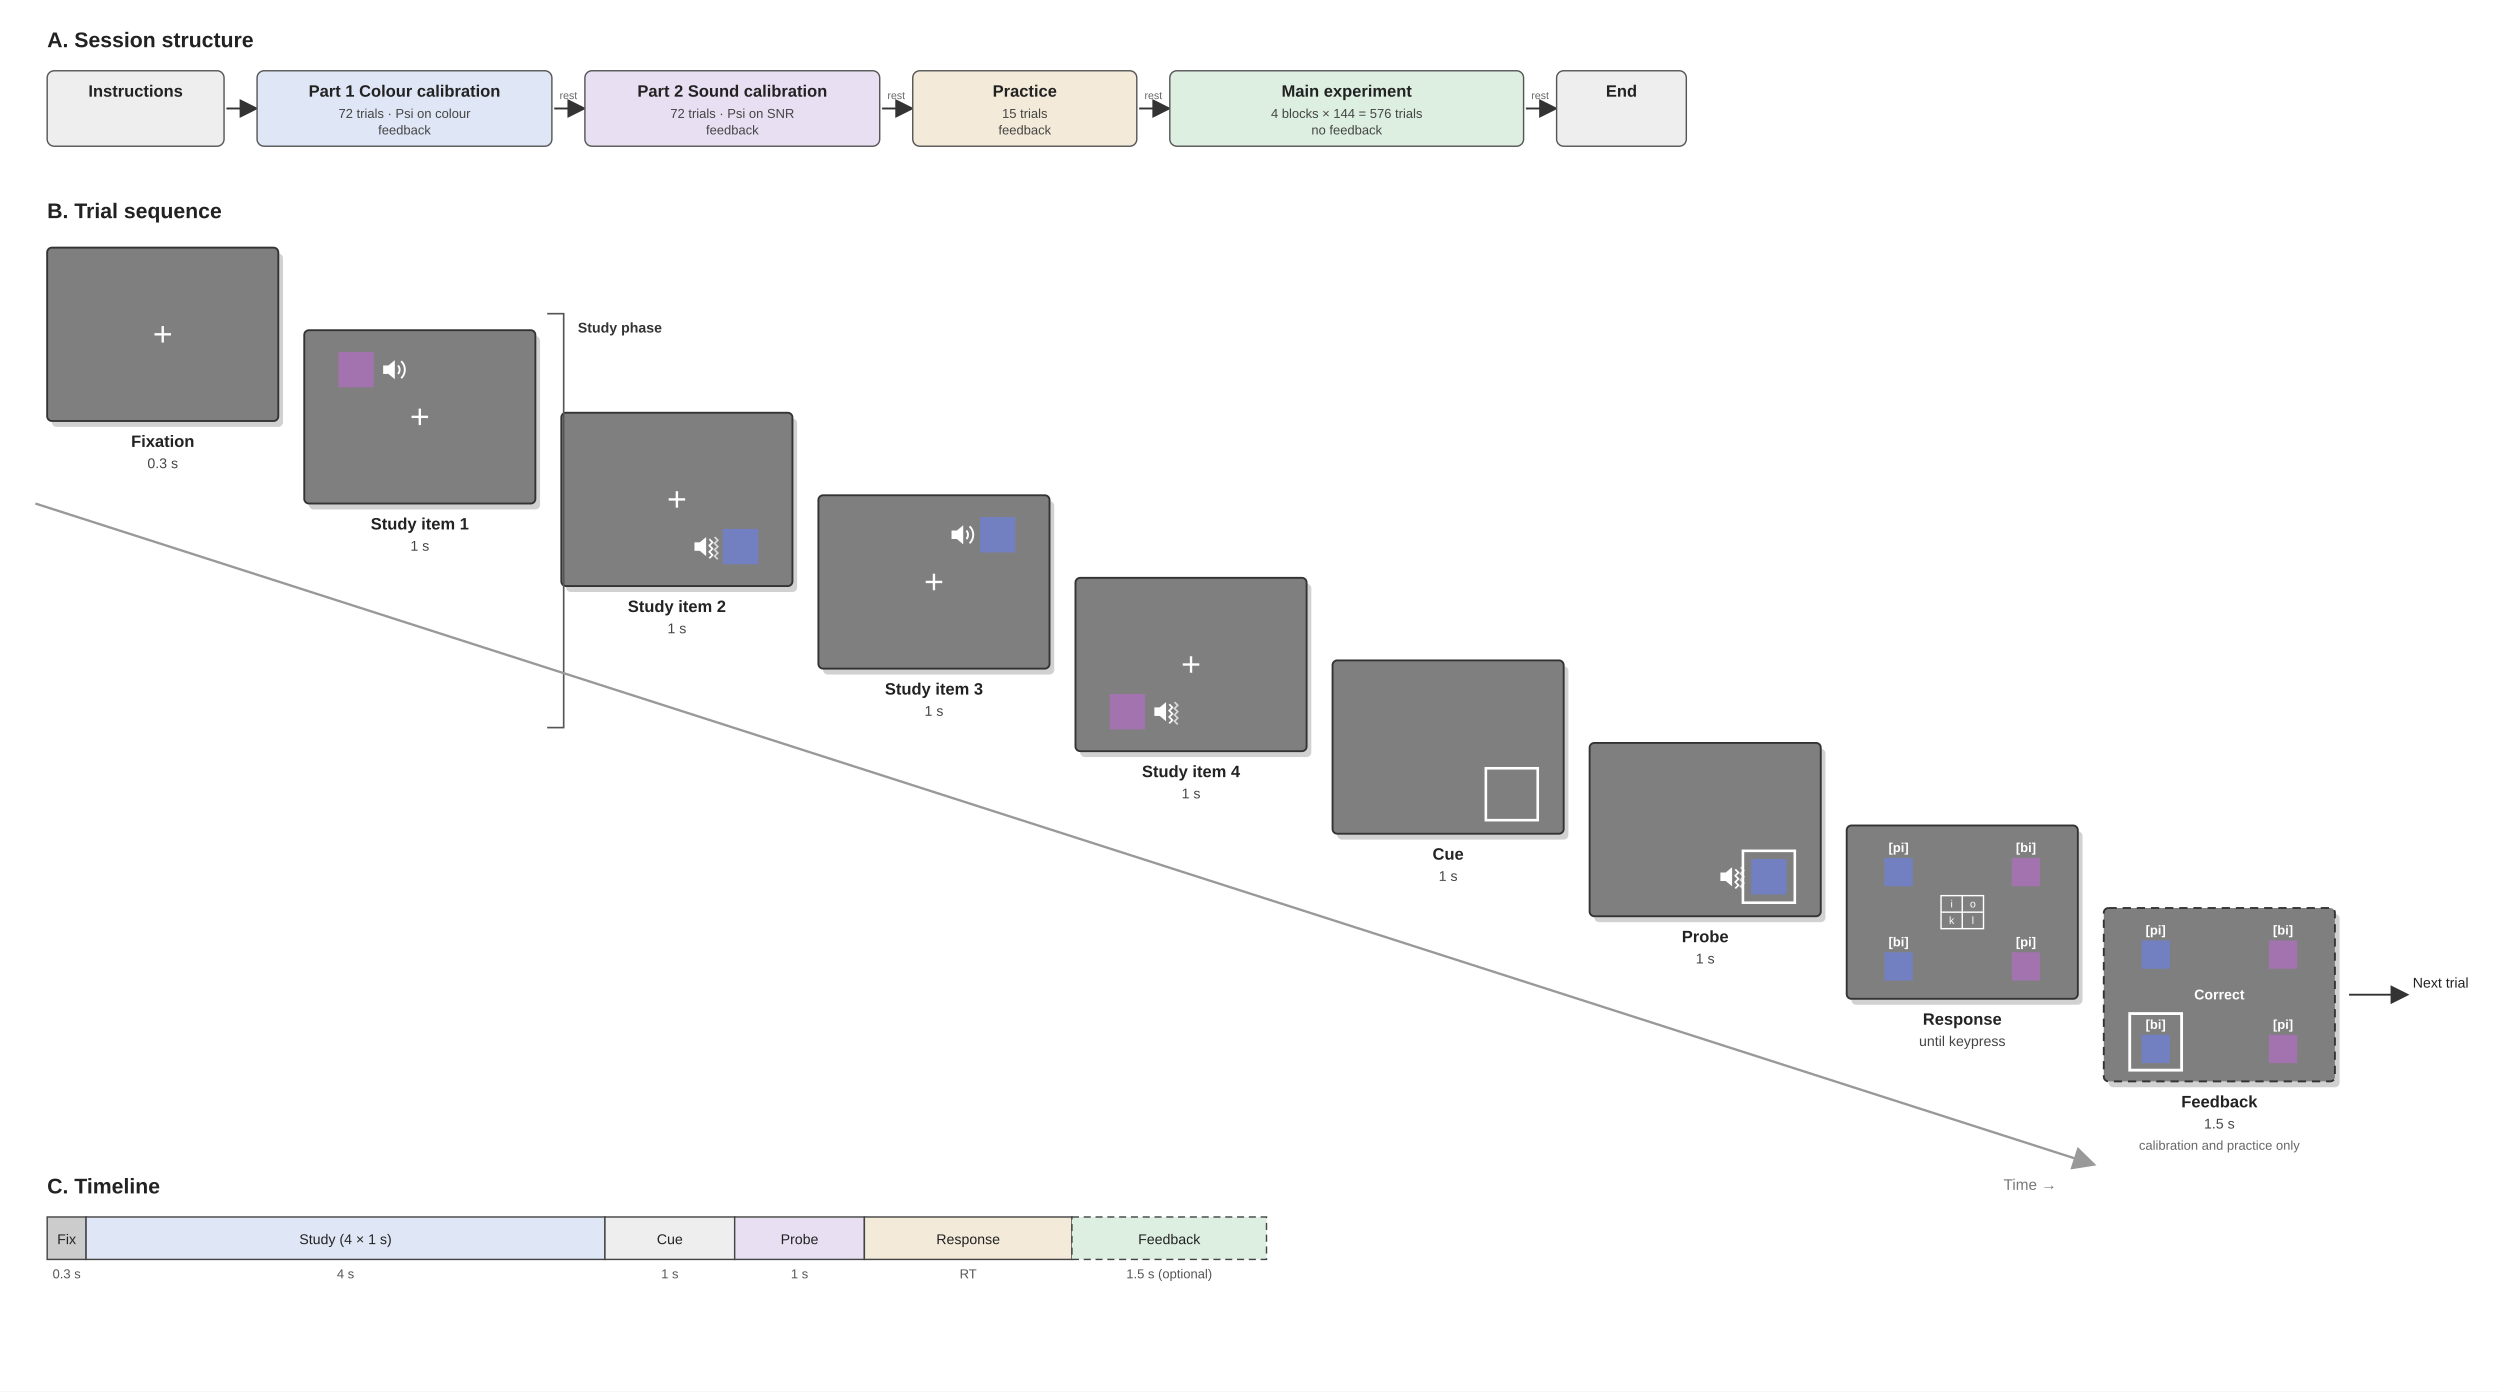
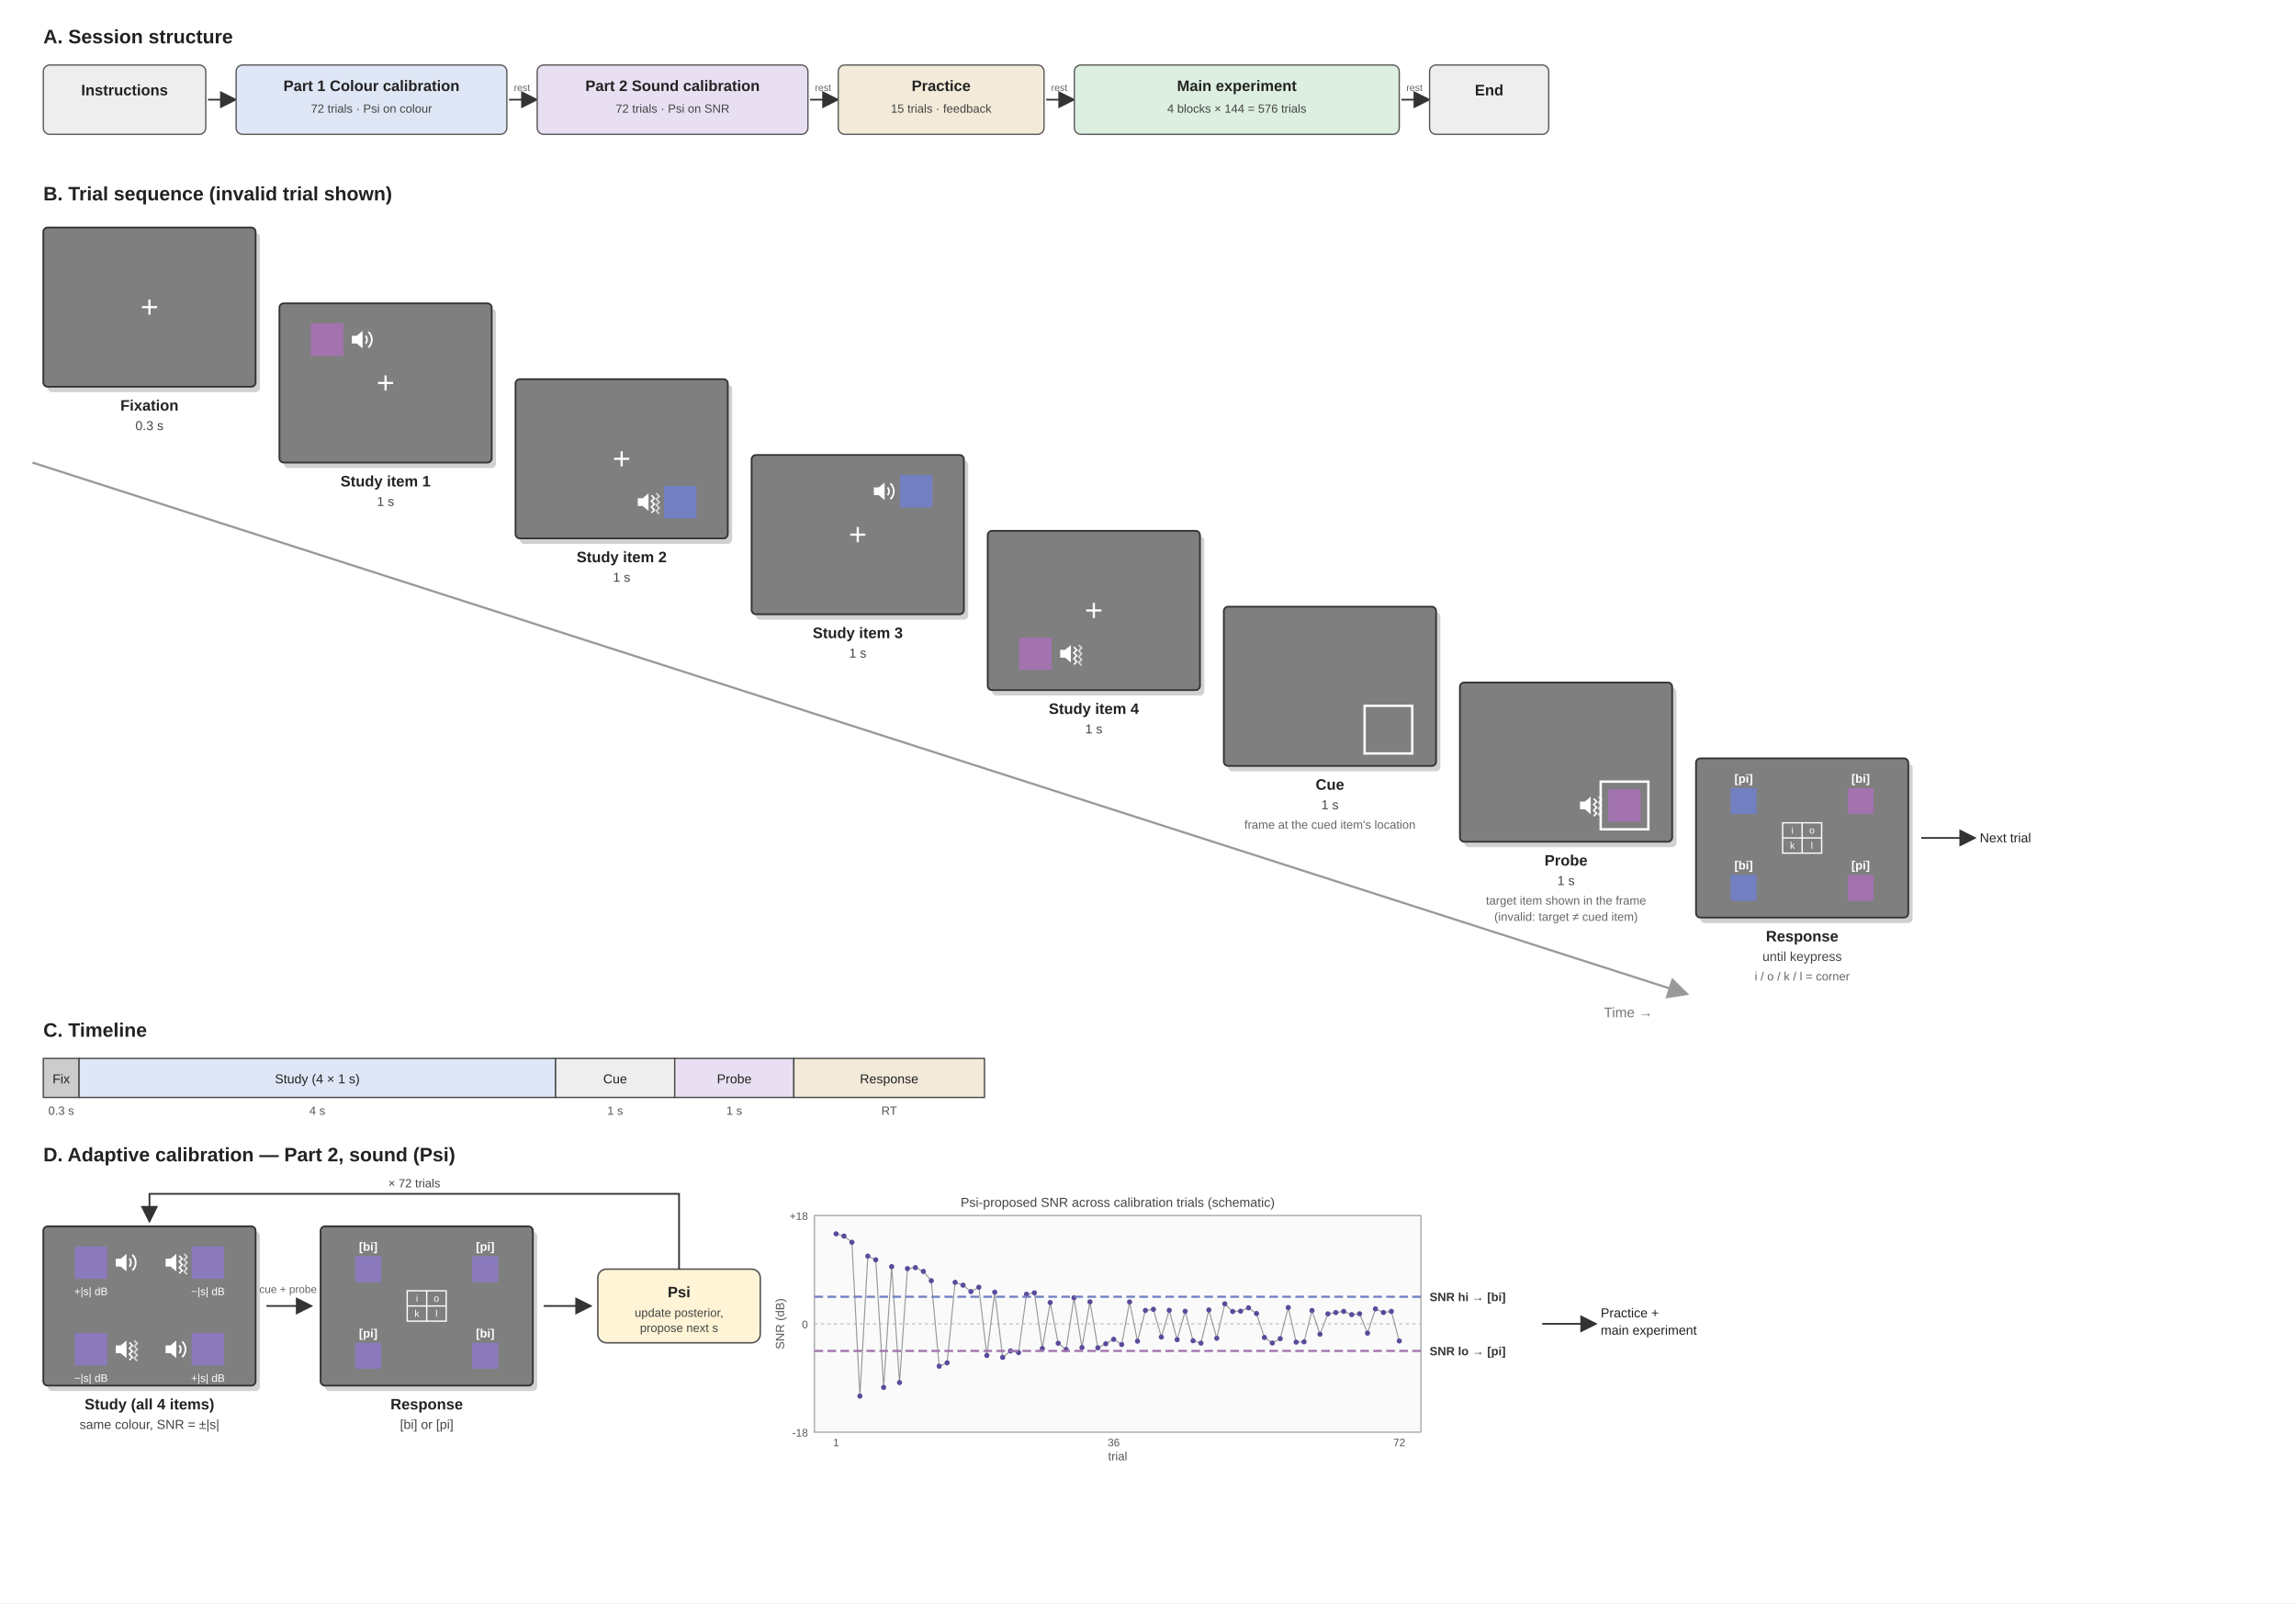
- <svg xmlns="http://www.w3.org/2000/svg" width="2120" height="1180" viewBox="0 0 2120 1180">
-   <rect width="2120" height="1180" fill="white" />
+ <svg xmlns="http://www.w3.org/2000/svg" width="2120" height="1480" viewBox="0 0 2120 1480">
+   <rect width="2120" height="1480" fill="white" />
  <defs>
    <marker id="arr" markerWidth="10" markerHeight="10" refX="8" refY="5" orient="auto">
      <path d="M0,0 L10,5 L0,10 z" fill="#333" />
    </marker>
    <marker id="arrg" markerWidth="10" markerHeight="10" refX="8" refY="5" orient="auto">
      <path d="M0,0 L10,5 L0,10 z" fill="#999" />
    </marker>
  </defs>
  <text x="40" y="40" font-size="18" text-anchor="start" font-weight="bold" fill="#222" font-family="Arial, Helvetica, sans-serif">A.  Session structure</text>
  <rect x="40" y="60" width="150" height="64" rx="6" fill="#eeeeee" stroke="#555" stroke-width="1.2" />
-   <text x="115.0" y="82" font-size="14" text-anchor="middle" font-weight="bold" fill="#222" font-family="Arial, Helvetica, sans-serif">Instructions</text>
-   <text x="115.0" y="100" font-size="11" text-anchor="middle" font-weight="normal" fill="#444" font-family="Arial, Helvetica, sans-serif" />
+   <text x="115.0" y="88" font-size="14" text-anchor="middle" font-weight="bold" fill="#222" font-family="Arial, Helvetica, sans-serif">Instructions</text>
  <line x1="192" y1="92.0" x2="216" y2="92.0" stroke="#333" stroke-width="1.6" marker-end="url(#arr)" />
  <rect x="218" y="60" width="250" height="64" rx="6" fill="#dfe6f5" stroke="#555" stroke-width="1.2" />
-   <text x="343.0" y="82" font-size="14" text-anchor="middle" font-weight="bold" fill="#222" font-family="Arial, Helvetica, sans-serif">Part 1  Colour calibration</text>
-   <text x="343.0" y="100" font-size="11" text-anchor="middle" font-weight="normal" fill="#444" font-family="Arial, Helvetica, sans-serif">72 trials · Psi on colour</text>
-   <text x="343.0" y="114" font-size="11" text-anchor="middle" font-weight="normal" fill="#444" font-family="Arial, Helvetica, sans-serif">feedback</text>
+   <text x="343.0" y="84" font-size="14" text-anchor="middle" font-weight="bold" fill="#222" font-family="Arial, Helvetica, sans-serif">Part 1  Colour calibration</text>
+   <text x="343.0" y="104" font-size="11" text-anchor="middle" font-weight="normal" fill="#444" font-family="Arial, Helvetica, sans-serif">72 trials · Psi on colour</text>
  <line x1="470" y1="92.0" x2="494" y2="92.0" stroke="#333" stroke-width="1.6" marker-end="url(#arr)" />
  <text x="482" y="84.0" font-size="9" text-anchor="middle" font-weight="normal" fill="#666" font-family="Arial, Helvetica, sans-serif">rest</text>
  <rect x="496" y="60" width="250" height="64" rx="6" fill="#e8dff2" stroke="#555" stroke-width="1.2" />
-   <text x="621.0" y="82" font-size="14" text-anchor="middle" font-weight="bold" fill="#222" font-family="Arial, Helvetica, sans-serif">Part 2  Sound calibration</text>
-   <text x="621.0" y="100" font-size="11" text-anchor="middle" font-weight="normal" fill="#444" font-family="Arial, Helvetica, sans-serif">72 trials · Psi on SNR</text>
-   <text x="621.0" y="114" font-size="11" text-anchor="middle" font-weight="normal" fill="#444" font-family="Arial, Helvetica, sans-serif">feedback</text>
+   <text x="621.0" y="84" font-size="14" text-anchor="middle" font-weight="bold" fill="#222" font-family="Arial, Helvetica, sans-serif">Part 2  Sound calibration</text>
+   <text x="621.0" y="104" font-size="11" text-anchor="middle" font-weight="normal" fill="#444" font-family="Arial, Helvetica, sans-serif">72 trials · Psi on SNR</text>
  <line x1="748" y1="92.0" x2="772" y2="92.0" stroke="#333" stroke-width="1.6" marker-end="url(#arr)" />
  <text x="760" y="84.0" font-size="9" text-anchor="middle" font-weight="normal" fill="#666" font-family="Arial, Helvetica, sans-serif">rest</text>
  <rect x="774" y="60" width="190" height="64" rx="6" fill="#f3ead9" stroke="#555" stroke-width="1.2" />
-   <text x="869.0" y="82" font-size="14" text-anchor="middle" font-weight="bold" fill="#222" font-family="Arial, Helvetica, sans-serif">Practice</text>
-   <text x="869.0" y="100" font-size="11" text-anchor="middle" font-weight="normal" fill="#444" font-family="Arial, Helvetica, sans-serif">15 trials</text>
-   <text x="869.0" y="114" font-size="11" text-anchor="middle" font-weight="normal" fill="#444" font-family="Arial, Helvetica, sans-serif">feedback</text>
+   <text x="869.0" y="84" font-size="14" text-anchor="middle" font-weight="bold" fill="#222" font-family="Arial, Helvetica, sans-serif">Practice</text>
+   <text x="869.0" y="104" font-size="11" text-anchor="middle" font-weight="normal" fill="#444" font-family="Arial, Helvetica, sans-serif">15 trials · feedback</text>
  <line x1="966" y1="92.0" x2="990" y2="92.0" stroke="#333" stroke-width="1.6" marker-end="url(#arr)" />
  <text x="978" y="84.0" font-size="9" text-anchor="middle" font-weight="normal" fill="#666" font-family="Arial, Helvetica, sans-serif">rest</text>
  <rect x="992" y="60" width="300" height="64" rx="6" fill="#dcefe0" stroke="#555" stroke-width="1.2" />
-   <text x="1142.0" y="82" font-size="14" text-anchor="middle" font-weight="bold" fill="#222" font-family="Arial, Helvetica, sans-serif">Main experiment</text>
-   <text x="1142.0" y="100" font-size="11" text-anchor="middle" font-weight="normal" fill="#444" font-family="Arial, Helvetica, sans-serif">4 blocks × 144 = 576 trials</text>
-   <text x="1142.0" y="114" font-size="11" text-anchor="middle" font-weight="normal" fill="#444" font-family="Arial, Helvetica, sans-serif">no feedback</text>
+   <text x="1142.0" y="84" font-size="14" text-anchor="middle" font-weight="bold" fill="#222" font-family="Arial, Helvetica, sans-serif">Main experiment</text>
+   <text x="1142.0" y="104" font-size="11" text-anchor="middle" font-weight="normal" fill="#444" font-family="Arial, Helvetica, sans-serif">4 blocks × 144 = 576 trials</text>
  <line x1="1294" y1="92.0" x2="1318" y2="92.0" stroke="#333" stroke-width="1.6" marker-end="url(#arr)" />
  <text x="1306" y="84.0" font-size="9" text-anchor="middle" font-weight="normal" fill="#666" font-family="Arial, Helvetica, sans-serif">rest</text>
  <rect x="1320" y="60" width="110" height="64" rx="6" fill="#eeeeee" stroke="#555" stroke-width="1.2" />
-   <text x="1375.0" y="82" font-size="14" text-anchor="middle" font-weight="bold" fill="#222" font-family="Arial, Helvetica, sans-serif">End</text>
-   <text x="1375.0" y="100" font-size="11" text-anchor="middle" font-weight="normal" fill="#444" font-family="Arial, Helvetica, sans-serif" />
-   <text x="40" y="185" font-size="18" text-anchor="start" font-weight="bold" fill="#222" font-family="Arial, Helvetica, sans-serif">B.  Trial sequence</text>
+   <text x="1375.0" y="88" font-size="14" text-anchor="middle" font-weight="bold" fill="#222" font-family="Arial, Helvetica, sans-serif">End</text>
+   <text x="40" y="185" font-size="18" text-anchor="start" font-weight="bold" fill="#222" font-family="Arial, Helvetica, sans-serif">B.  Trial sequence (invalid trial shown)</text>
  <rect x="44" y="215" width="196" height="147" rx="4" fill="#000" opacity="0.18" />
  <rect x="40" y="210" width="196" height="147" rx="4" fill="#7f7f7f" stroke="#333" stroke-width="1.6" />
  <path d="M131.0,283.5 h14 M138.0,276.5 v14" stroke="white" stroke-width="2" />
  <text x="138.0" y="379" font-size="14" text-anchor="middle" font-weight="bold" fill="#222" font-family="Arial, Helvetica, sans-serif">Fixation</text>
  <text x="138.0" y="397" font-size="12" text-anchor="middle" font-weight="normal" fill="#444" font-family="Arial, Helvetica, sans-serif">0.3 s</text>
  <rect x="262" y="285" width="196" height="147" rx="4" fill="#000" opacity="0.18" />
  <rect x="258" y="280" width="196" height="147" rx="4" fill="#7f7f7f" stroke="#333" stroke-width="1.6" />
  <path d="M349.0,353.5 h14 M356.0,346.5 v14" stroke="white" stroke-width="2" />
  <rect x="287.0" y="298.5" width="30" height="30" fill="#A273AE" />
  <g transform="translate(333.0,313.5) scale(0.9)">
    <path d="M-9,-4 h5 l6,-5 v18 l-6,-5 h-5 z" fill="white" />
    <path d="M5,-4 a6,6 0 0 1 0,8" stroke="white" stroke-width="1.8" fill="none" />
    <path d="M8,-8 a11,11 0 0 1 0,16" stroke="white" stroke-width="1.8" fill="none" />
  </g>
  <text x="356.0" y="449" font-size="14" text-anchor="middle" font-weight="bold" fill="#222" font-family="Arial, Helvetica, sans-serif">Study item 1</text>
  <text x="356.0" y="467" font-size="12" text-anchor="middle" font-weight="normal" fill="#444" font-family="Arial, Helvetica, sans-serif">1 s</text>
  <rect x="480" y="355" width="196" height="147" rx="4" fill="#000" opacity="0.18" />
  <rect x="476" y="350" width="196" height="147" rx="4" fill="#7f7f7f" stroke="#333" stroke-width="1.6" />
  <path d="M567.0,423.5 h14 M574.0,416.5 v14" stroke="white" stroke-width="2" />
  <rect x="613.0" y="448.5" width="30" height="30" fill="#7280C2" />
  <g transform="translate(597.0,463.5) scale(0.9)">
    <path d="M-9,-4 h5 l6,-5 v18 l-6,-5 h-5 z" fill="white" />
    <path d="M5,-7 l3,3 l-3,3 l3,3 l-3,3 l3,3 l-3,3" stroke="white" stroke-width="1.6" fill="none" />
    <path d="M10,-9 l3,3 l-3,3 l3,3 l-3,3 l3,3 l-3,3 l3,3" stroke="white" stroke-width="1.6" fill="none" opacity="0.7" />
  </g>
  <text x="574.0" y="519" font-size="14" text-anchor="middle" font-weight="bold" fill="#222" font-family="Arial, Helvetica, sans-serif">Study item 2</text>
  <text x="574.0" y="537" font-size="12" text-anchor="middle" font-weight="normal" fill="#444" font-family="Arial, Helvetica, sans-serif">1 s</text>
  <rect x="698" y="425" width="196" height="147" rx="4" fill="#000" opacity="0.18" />
  <rect x="694" y="420" width="196" height="147" rx="4" fill="#7f7f7f" stroke="#333" stroke-width="1.6" />
  <path d="M785.0,493.5 h14 M792.0,486.5 v14" stroke="white" stroke-width="2" />
  <rect x="831.0" y="438.5" width="30" height="30" fill="#7280C2" />
  <g transform="translate(815.0,453.5) scale(0.9)">
    <path d="M-9,-4 h5 l6,-5 v18 l-6,-5 h-5 z" fill="white" />
    <path d="M5,-4 a6,6 0 0 1 0,8" stroke="white" stroke-width="1.8" fill="none" />
    <path d="M8,-8 a11,11 0 0 1 0,16" stroke="white" stroke-width="1.8" fill="none" />
  </g>
  <text x="792.0" y="589" font-size="14" text-anchor="middle" font-weight="bold" fill="#222" font-family="Arial, Helvetica, sans-serif">Study item 3</text>
  <text x="792.0" y="607" font-size="12" text-anchor="middle" font-weight="normal" fill="#444" font-family="Arial, Helvetica, sans-serif">1 s</text>
  <rect x="916" y="495" width="196" height="147" rx="4" fill="#000" opacity="0.18" />
  <rect x="912" y="490" width="196" height="147" rx="4" fill="#7f7f7f" stroke="#333" stroke-width="1.6" />
  <path d="M1003.0,563.5 h14 M1010.0,556.5 v14" stroke="white" stroke-width="2" />
  <rect x="941.0" y="588.5" width="30" height="30" fill="#A273AE" />
  <g transform="translate(987.0,603.5) scale(0.9)">
    <path d="M-9,-4 h5 l6,-5 v18 l-6,-5 h-5 z" fill="white" />
    <path d="M5,-7 l3,3 l-3,3 l3,3 l-3,3 l3,3 l-3,3" stroke="white" stroke-width="1.6" fill="none" />
    <path d="M10,-9 l3,3 l-3,3 l3,3 l-3,3 l3,3 l-3,3 l3,3" stroke="white" stroke-width="1.6" fill="none" opacity="0.7" />
  </g>
  <text x="1010.0" y="659" font-size="14" text-anchor="middle" font-weight="bold" fill="#222" font-family="Arial, Helvetica, sans-serif">Study item 4</text>
  <text x="1010.0" y="677" font-size="12" text-anchor="middle" font-weight="normal" fill="#444" font-family="Arial, Helvetica, sans-serif">1 s</text>
-   <path d="M464,266 h14 v351 h-14" fill="none" stroke="#555" stroke-width="1.4" />
-   <text x="490" y="282" font-size="12" text-anchor="start" font-weight="bold" fill="#333" font-family="Arial, Helvetica, sans-serif">Study phase</text>
  <rect x="1134" y="565" width="196" height="147" rx="4" fill="#000" opacity="0.18" />
  <rect x="1130" y="560" width="196" height="147" rx="4" fill="#7f7f7f" stroke="#333" stroke-width="1.6" />
  <rect x="1260.0" y="651.5" width="44" height="44" fill="none" stroke="white" stroke-width="2.2" />
  <text x="1228.0" y="729" font-size="14" text-anchor="middle" font-weight="bold" fill="#222" font-family="Arial, Helvetica, sans-serif">Cue</text>
  <text x="1228.0" y="747" font-size="12" text-anchor="middle" font-weight="normal" fill="#444" font-family="Arial, Helvetica, sans-serif">1 s</text>
+   <text x="1228.0" y="765" font-size="11" text-anchor="middle" font-weight="normal" fill="#666" font-family="Arial, Helvetica, sans-serif">frame at the cued item's location</text>
  <rect x="1352" y="635" width="196" height="147" rx="4" fill="#000" opacity="0.18" />
  <rect x="1348" y="630" width="196" height="147" rx="4" fill="#7f7f7f" stroke="#333" stroke-width="1.6" />
  <rect x="1478.0" y="721.5" width="44" height="44" fill="none" stroke="white" stroke-width="2.2" />
-   <rect x="1485.0" y="728.5" width="30" height="30" fill="#7280C2" />
+   <rect x="1485.0" y="728.5" width="30" height="30" fill="#A273AE" />
  <g transform="translate(1467.0,743.5) scale(0.9)">
    <path d="M-9,-4 h5 l6,-5 v18 l-6,-5 h-5 z" fill="white" />
    <path d="M5,-7 l3,3 l-3,3 l3,3 l-3,3 l3,3 l-3,3" stroke="white" stroke-width="1.6" fill="none" />
    <path d="M10,-9 l3,3 l-3,3 l3,3 l-3,3 l3,3 l-3,3 l3,3" stroke="white" stroke-width="1.6" fill="none" opacity="0.7" />
  </g>
  <text x="1446.0" y="799" font-size="14" text-anchor="middle" font-weight="bold" fill="#222" font-family="Arial, Helvetica, sans-serif">Probe</text>
  <text x="1446.0" y="817" font-size="12" text-anchor="middle" font-weight="normal" fill="#444" font-family="Arial, Helvetica, sans-serif">1 s</text>
+   <text x="1446.0" y="835" font-size="11" text-anchor="middle" font-weight="normal" fill="#666" font-family="Arial, Helvetica, sans-serif">target item shown in the frame</text>
+   <text x="1446.0" y="850" font-size="11" text-anchor="middle" font-weight="normal" fill="#666" font-family="Arial, Helvetica, sans-serif">(invalid: target ≠ cued item)</text>
  <rect x="1570" y="705" width="196" height="147" rx="4" fill="#000" opacity="0.18" />
  <rect x="1566" y="700" width="196" height="147" rx="4" fill="#7f7f7f" stroke="#333" stroke-width="1.6" />
  <rect x="1598.0" y="727.5" width="24" height="24" fill="#7280C2" />
  <text x="1610.0" y="722.5" font-size="11" text-anchor="middle" font-weight="bold" fill="white" font-family="Arial, Helvetica, sans-serif">[pi]</text>
  <rect x="1706.0" y="727.5" width="24" height="24" fill="#A273AE" />
  <text x="1718.0" y="722.5" font-size="11" text-anchor="middle" font-weight="bold" fill="white" font-family="Arial, Helvetica, sans-serif">[bi]</text>
  <rect x="1598.0" y="807.5" width="24" height="24" fill="#7280C2" />
  <text x="1610.0" y="802.5" font-size="11" text-anchor="middle" font-weight="bold" fill="white" font-family="Arial, Helvetica, sans-serif">[bi]</text>
  <rect x="1706.0" y="807.5" width="24" height="24" fill="#A273AE" />
  <text x="1718.0" y="802.5" font-size="11" text-anchor="middle" font-weight="bold" fill="white" font-family="Arial, Helvetica, sans-serif">[pi]</text>
  <rect x="1646.0" y="759.5" width="36" height="28" fill="none" stroke="white" stroke-width="1.2" />
  <path d="M1664.0,759.5 v28 M1646.0,773.5 h36" stroke="white" stroke-width="1.2" />
  <text x="1655.0" y="769.5" font-size="9" text-anchor="middle" font-weight="normal" fill="white" font-family="Arial, Helvetica, sans-serif">i</text>
  <text x="1673.0" y="769.5" font-size="9" text-anchor="middle" font-weight="normal" fill="white" font-family="Arial, Helvetica, sans-serif">o</text>
  <text x="1655.0" y="783.5" font-size="9" text-anchor="middle" font-weight="normal" fill="white" font-family="Arial, Helvetica, sans-serif">k</text>
  <text x="1673.0" y="783.5" font-size="9" text-anchor="middle" font-weight="normal" fill="white" font-family="Arial, Helvetica, sans-serif">l</text>
  <text x="1664.0" y="869" font-size="14" text-anchor="middle" font-weight="bold" fill="#222" font-family="Arial, Helvetica, sans-serif">Response</text>
  <text x="1664.0" y="887" font-size="12" text-anchor="middle" font-weight="normal" fill="#444" font-family="Arial, Helvetica, sans-serif">until keypress</text>
-   <rect x="1788" y="775" width="196" height="147" rx="4" fill="#000" opacity="0.18" />
-   <rect x="1784" y="770" width="196" height="147" rx="4" fill="#7f7f7f" stroke="#333" stroke-width="1.6" stroke-dasharray="7,5" />
-   <rect x="1816.0" y="797.5" width="24" height="24" fill="#7280C2" />
-   <text x="1828.0" y="792.5" font-size="11" text-anchor="middle" font-weight="bold" fill="white" font-family="Arial, Helvetica, sans-serif">[pi]</text>
-   <rect x="1924.0" y="797.5" width="24" height="24" fill="#A273AE" />
-   <text x="1936.0" y="792.5" font-size="11" text-anchor="middle" font-weight="bold" fill="white" font-family="Arial, Helvetica, sans-serif">[bi]</text>
-   <rect x="1816.0" y="877.5" width="24" height="24" fill="#7280C2" />
-   <text x="1828.0" y="872.5" font-size="11" text-anchor="middle" font-weight="bold" fill="white" font-family="Arial, Helvetica, sans-serif">[bi]</text>
-   <rect x="1806.0" y="859.5" width="44" height="48" fill="none" stroke="white" stroke-width="2.4" />
-   <rect x="1924.0" y="877.5" width="24" height="24" fill="#A273AE" />
-   <text x="1936.0" y="872.5" font-size="11" text-anchor="middle" font-weight="bold" fill="white" font-family="Arial, Helvetica, sans-serif">[pi]</text>
-   <text x="1882.0" y="847.5" font-size="12" text-anchor="middle" font-weight="bold" fill="white" font-family="Arial, Helvetica, sans-serif">Correct</text>
-   <text x="1882.0" y="939" font-size="14" text-anchor="middle" font-weight="bold" fill="#222" font-family="Arial, Helvetica, sans-serif">Feedback</text>
-   <text x="1882.0" y="957" font-size="12" text-anchor="middle" font-weight="normal" fill="#444" font-family="Arial, Helvetica, sans-serif">1.5 s</text>
-   <text x="1882.0" y="975" font-size="11" text-anchor="middle" font-weight="normal" fill="#666" font-family="Arial, Helvetica, sans-serif">calibration and practice only</text>
-   <line x1="1992" y1="843.5" x2="2040" y2="843.5" stroke="#333" stroke-width="1.6" marker-end="url(#arr)" />
-   <text x="2046" y="837.5" font-size="12" text-anchor="start" font-weight="normal" fill="#222" font-family="Arial, Helvetica, sans-serif">Next trial</text>
-   <text x="2046" y="853.5" font-size="11" text-anchor="start" font-weight="normal" fill="#666" font-family="Arial, Helvetica, sans-serif" />
-   <line x1="30" y1="427" x2="1774" y2="987" stroke="#999" stroke-width="2" marker-end="url(#arrg)" />
-   <text x="1744" y="1009" font-size="13" text-anchor="end" font-weight="normal" fill="#777" font-family="Arial, Helvetica, sans-serif">Time →</text>
-   <text x="40" y="1012" font-size="18" text-anchor="start" font-weight="bold" fill="#222" font-family="Arial, Helvetica, sans-serif">C.  Timeline</text>
-   <rect x="40" y="1032" width="33.0" height="36" fill="#cccccc" stroke="#444" stroke-width="1.2" />
-   <text x="56.5" y="1055" font-size="12" text-anchor="middle" font-weight="normal" fill="#222" font-family="Arial, Helvetica, sans-serif">Fix</text>
-   <text x="56.5" y="1084" font-size="11" text-anchor="middle" font-weight="normal" fill="#555" font-family="Arial, Helvetica, sans-serif">0.3 s</text>
-   <rect x="73.0" y="1032" width="440.0" height="36" fill="#dfe6f5" stroke="#444" stroke-width="1.2" />
-   <text x="293.0" y="1055" font-size="12" text-anchor="middle" font-weight="normal" fill="#222" font-family="Arial, Helvetica, sans-serif">Study (4 × 1 s)</text>
-   <text x="293.0" y="1084" font-size="11" text-anchor="middle" font-weight="normal" fill="#555" font-family="Arial, Helvetica, sans-serif">4 s</text>
-   <rect x="513.0" y="1032" width="110.0" height="36" fill="#eeeeee" stroke="#444" stroke-width="1.2" />
-   <text x="568.0" y="1055" font-size="12" text-anchor="middle" font-weight="normal" fill="#222" font-family="Arial, Helvetica, sans-serif">Cue</text>
-   <text x="568.0" y="1084" font-size="11" text-anchor="middle" font-weight="normal" fill="#555" font-family="Arial, Helvetica, sans-serif">1 s</text>
-   <rect x="623.0" y="1032" width="110.0" height="36" fill="#e8dff2" stroke="#444" stroke-width="1.2" />
-   <text x="678.0" y="1055" font-size="12" text-anchor="middle" font-weight="normal" fill="#222" font-family="Arial, Helvetica, sans-serif">Probe</text>
-   <text x="678.0" y="1084" font-size="11" text-anchor="middle" font-weight="normal" fill="#555" font-family="Arial, Helvetica, sans-serif">1 s</text>
-   <rect x="733.0" y="1032" width="176.0" height="36" fill="#f3ead9" stroke="#444" stroke-width="1.2" />
-   <text x="821.0" y="1055" font-size="12" text-anchor="middle" font-weight="normal" fill="#222" font-family="Arial, Helvetica, sans-serif">Response</text>
-   <text x="821.0" y="1084" font-size="11" text-anchor="middle" font-weight="normal" fill="#555" font-family="Arial, Helvetica, sans-serif">RT</text>
-   <rect x="909.0" y="1032" width="165.0" height="36" fill="#dcefe0" stroke="#444" stroke-width="1.2" stroke-dasharray="6,4" />
-   <text x="991.5" y="1055" font-size="12" text-anchor="middle" font-weight="normal" fill="#222" font-family="Arial, Helvetica, sans-serif">Feedback</text>
-   <text x="991.5" y="1084" font-size="11" text-anchor="middle" font-weight="normal" fill="#555" font-family="Arial, Helvetica, sans-serif">1.5 s (optional)</text>
+   <text x="1664.0" y="905" font-size="11" text-anchor="middle" font-weight="normal" fill="#666" font-family="Arial, Helvetica, sans-serif">i / o / k / l = corner</text>
+   <line x1="1774" y1="773.5" x2="1822" y2="773.5" stroke="#333" stroke-width="1.6" marker-end="url(#arr)" />
+   <text x="1828" y="777.5" font-size="12" text-anchor="start" font-weight="normal" fill="#222" font-family="Arial, Helvetica, sans-serif">Next trial</text>
+   <line x1="30" y1="427" x2="1556" y2="917" stroke="#999" stroke-width="2" marker-end="url(#arrg)" />
+   <text x="1526" y="939" font-size="13" text-anchor="end" font-weight="normal" fill="#777" font-family="Arial, Helvetica, sans-serif">Time →</text>
+   <text x="40" y="957" font-size="18" text-anchor="start" font-weight="bold" fill="#222" font-family="Arial, Helvetica, sans-serif">C.  Timeline</text>
+   <rect x="40" y="977" width="33.0" height="36" fill="#cccccc" stroke="#444" stroke-width="1.2" />
+   <text x="56.5" y="1000" font-size="12" text-anchor="middle" font-weight="normal" fill="#222" font-family="Arial, Helvetica, sans-serif">Fix</text>
+   <text x="56.5" y="1029" font-size="11" text-anchor="middle" font-weight="normal" fill="#555" font-family="Arial, Helvetica, sans-serif">0.3 s</text>
+   <rect x="73.0" y="977" width="440.0" height="36" fill="#dfe6f5" stroke="#444" stroke-width="1.2" />
+   <text x="293.0" y="1000" font-size="12" text-anchor="middle" font-weight="normal" fill="#222" font-family="Arial, Helvetica, sans-serif">Study (4 × 1 s)</text>
+   <text x="293.0" y="1029" font-size="11" text-anchor="middle" font-weight="normal" fill="#555" font-family="Arial, Helvetica, sans-serif">4 s</text>
+   <rect x="513.0" y="977" width="110.0" height="36" fill="#eeeeee" stroke="#444" stroke-width="1.2" />
+   <text x="568.0" y="1000" font-size="12" text-anchor="middle" font-weight="normal" fill="#222" font-family="Arial, Helvetica, sans-serif">Cue</text>
+   <text x="568.0" y="1029" font-size="11" text-anchor="middle" font-weight="normal" fill="#555" font-family="Arial, Helvetica, sans-serif">1 s</text>
+   <rect x="623.0" y="977" width="110.0" height="36" fill="#e8dff2" stroke="#444" stroke-width="1.2" />
+   <text x="678.0" y="1000" font-size="12" text-anchor="middle" font-weight="normal" fill="#222" font-family="Arial, Helvetica, sans-serif">Probe</text>
+   <text x="678.0" y="1029" font-size="11" text-anchor="middle" font-weight="normal" fill="#555" font-family="Arial, Helvetica, sans-serif">1 s</text>
+   <rect x="733.0" y="977" width="176.0" height="36" fill="#f3ead9" stroke="#444" stroke-width="1.2" />
+   <text x="821.0" y="1000" font-size="12" text-anchor="middle" font-weight="normal" fill="#222" font-family="Arial, Helvetica, sans-serif">Response</text>
+   <text x="821.0" y="1029" font-size="11" text-anchor="middle" font-weight="normal" fill="#555" font-family="Arial, Helvetica, sans-serif">RT</text>
+   <text x="40" y="1072" font-size="18" text-anchor="start" font-weight="bold" fill="#222" font-family="Arial, Helvetica, sans-serif">D.  Adaptive calibration — Part 2, sound (Psi)</text>
+   <rect x="44" y="1137" width="196" height="147" rx="4" fill="#000" opacity="0.18" />
+   <rect x="40" y="1132" width="196" height="147" rx="4" fill="#7f7f7f" stroke="#333" stroke-width="1.6" />
+   <rect x="69.0" y="1150.5" width="30" height="30" fill="#8B7ABB" />
+   <g transform="translate(115.0,1165.5) scale(0.9)">
+     <path d="M-9,-4 h5 l6,-5 v18 l-6,-5 h-5 z" fill="white" />
+     <path d="M5,-4 a6,6 0 0 1 0,8" stroke="white" stroke-width="1.8" fill="none" />
+     <path d="M8,-8 a11,11 0 0 1 0,16" stroke="white" stroke-width="1.8" fill="none" />
+   </g>
+   <rect x="177.0" y="1150.5" width="30" height="30" fill="#8B7ABB" />
+   <g transform="translate(161.0,1165.5) scale(0.9)">
+     <path d="M-9,-4 h5 l6,-5 v18 l-6,-5 h-5 z" fill="white" />
+     <path d="M5,-7 l3,3 l-3,3 l3,3 l-3,3 l3,3 l-3,3" stroke="white" stroke-width="1.6" fill="none" />
+     <path d="M10,-9 l3,3 l-3,3 l3,3 l-3,3 l3,3 l-3,3 l3,3" stroke="white" stroke-width="1.6" fill="none" opacity="0.7" />
+   </g>
+   <rect x="69.0" y="1230.5" width="30" height="30" fill="#8B7ABB" />
+   <g transform="translate(115.0,1245.5) scale(0.9)">
+     <path d="M-9,-4 h5 l6,-5 v18 l-6,-5 h-5 z" fill="white" />
+     <path d="M5,-7 l3,3 l-3,3 l3,3 l-3,3 l3,3 l-3,3" stroke="white" stroke-width="1.6" fill="none" />
+     <path d="M10,-9 l3,3 l-3,3 l3,3 l-3,3 l3,3 l-3,3 l3,3" stroke="white" stroke-width="1.6" fill="none" opacity="0.7" />
+   </g>
+   <rect x="177.0" y="1230.5" width="30" height="30" fill="#8B7ABB" />
+   <g transform="translate(161.0,1245.5) scale(0.9)">
+     <path d="M-9,-4 h5 l6,-5 v18 l-6,-5 h-5 z" fill="white" />
+     <path d="M5,-4 a6,6 0 0 1 0,8" stroke="white" stroke-width="1.8" fill="none" />
+     <path d="M8,-8 a11,11 0 0 1 0,16" stroke="white" stroke-width="1.8" fill="none" />
+   </g>
+   <text x="84.0" y="1195.5" font-size="10" text-anchor="middle" font-weight="normal" fill="white" font-family="Arial, Helvetica, sans-serif">+|s| dB</text>
+   <text x="192.0" y="1195.5" font-size="10" text-anchor="middle" font-weight="normal" fill="white" font-family="Arial, Helvetica, sans-serif">−|s| dB</text>
+   <text x="84.0" y="1275.5" font-size="10" text-anchor="middle" font-weight="normal" fill="white" font-family="Arial, Helvetica, sans-serif">−|s| dB</text>
+   <text x="192.0" y="1275.5" font-size="10" text-anchor="middle" font-weight="normal" fill="white" font-family="Arial, Helvetica, sans-serif">+|s| dB</text>
+   <text x="138.0" y="1301" font-size="14" text-anchor="middle" font-weight="bold" fill="#222" font-family="Arial, Helvetica, sans-serif">Study (all 4 items)</text>
+   <text x="138.0" y="1319" font-size="12" text-anchor="middle" font-weight="normal" fill="#444" font-family="Arial, Helvetica, sans-serif">same colour, SNR = ±|s|</text>
+   <line x1="246" y1="1205.5" x2="286" y2="1205.5" stroke="#333" stroke-width="1.6" marker-end="url(#arr)" />
+   <text x="266" y="1193.5" font-size="10" text-anchor="middle" font-weight="normal" fill="#666" font-family="Arial, Helvetica, sans-serif">cue + probe</text>
+   <rect x="300" y="1137" width="196" height="147" rx="4" fill="#000" opacity="0.18" />
+   <rect x="296" y="1132" width="196" height="147" rx="4" fill="#7f7f7f" stroke="#333" stroke-width="1.6" />
+   <rect x="328.0" y="1159.5" width="24" height="24" fill="#8B7ABB" />
+   <text x="340.0" y="1154.5" font-size="11" text-anchor="middle" font-weight="bold" fill="white" font-family="Arial, Helvetica, sans-serif">[bi]</text>
+   <rect x="436.0" y="1159.5" width="24" height="24" fill="#8B7ABB" />
+   <text x="448.0" y="1154.5" font-size="11" text-anchor="middle" font-weight="bold" fill="white" font-family="Arial, Helvetica, sans-serif">[pi]</text>
+   <rect x="328.0" y="1239.5" width="24" height="24" fill="#8B7ABB" />
+   <text x="340.0" y="1234.5" font-size="11" text-anchor="middle" font-weight="bold" fill="white" font-family="Arial, Helvetica, sans-serif">[pi]</text>
+   <rect x="436.0" y="1239.5" width="24" height="24" fill="#8B7ABB" />
+   <text x="448.0" y="1234.5" font-size="11" text-anchor="middle" font-weight="bold" fill="white" font-family="Arial, Helvetica, sans-serif">[bi]</text>
+   <rect x="376.0" y="1191.5" width="36" height="28" fill="none" stroke="white" stroke-width="1.2" />
+   <path d="M394.0,1191.5 v28 M376.0,1205.5 h36" stroke="white" stroke-width="1.2" />
+   <text x="385.0" y="1201.5" font-size="9" text-anchor="middle" font-weight="normal" fill="white" font-family="Arial, Helvetica, sans-serif">i</text>
+   <text x="403.0" y="1201.5" font-size="9" text-anchor="middle" font-weight="normal" fill="white" font-family="Arial, Helvetica, sans-serif">o</text>
+   <text x="385.0" y="1215.5" font-size="9" text-anchor="middle" font-weight="normal" fill="white" font-family="Arial, Helvetica, sans-serif">k</text>
+   <text x="403.0" y="1215.5" font-size="9" text-anchor="middle" font-weight="normal" fill="white" font-family="Arial, Helvetica, sans-serif">l</text>
+   <text x="394.0" y="1301" font-size="14" text-anchor="middle" font-weight="bold" fill="#222" font-family="Arial, Helvetica, sans-serif">Response</text>
+   <text x="394.0" y="1319" font-size="12" text-anchor="middle" font-weight="normal" fill="#444" font-family="Arial, Helvetica, sans-serif">[bi] or [pi]</text>
+   <line x1="502" y1="1205.5" x2="544" y2="1205.5" stroke="#333" stroke-width="1.6" marker-end="url(#arr)" />
+   <rect x="552" y="1171.5" width="150" height="68" rx="8" fill="#fff4d6" stroke="#555" stroke-width="1.4" />
+   <text x="627" y="1197.5" font-size="14" text-anchor="middle" font-weight="bold" fill="#222" font-family="Arial, Helvetica, sans-serif">Psi</text>
+   <text x="627" y="1215.5" font-size="11" text-anchor="middle" font-weight="normal" fill="#444" font-family="Arial, Helvetica, sans-serif">update posterior,</text>
+   <text x="627" y="1229.5" font-size="11" text-anchor="middle" font-weight="normal" fill="#444" font-family="Arial, Helvetica, sans-serif">propose next s</text>
+   <path d="M627,1171.5 V1102 H138.0 V1126" fill="none" stroke="#333" stroke-width="1.6" marker-end="url(#arr)" />
+   <text x="382.5" y="1096" font-size="11" text-anchor="middle" font-weight="normal" fill="#444" font-family="Arial, Helvetica, sans-serif">× 72 trials</text>
+   <text x="1032.0" y="1114" font-size="12" text-anchor="middle" font-weight="normal" fill="#444" font-family="Arial, Helvetica, sans-serif">Psi-proposed SNR across calibration trials (schematic)</text>
+   <rect x="752" y="1122" width="560" height="200" fill="#fafafa" stroke="#999" stroke-width="1" />
+   <line x1="752" y1="1222.0" x2="1312" y2="1222.0" stroke="#bbb" stroke-width="1" stroke-dasharray="3,3" />
+   <text x="746" y="1126.0" font-size="10" text-anchor="end" font-weight="normal" fill="#555" font-family="Arial, Helvetica, sans-serif">+18</text>
+   <text x="746" y="1226.0" font-size="10" text-anchor="end" font-weight="normal" fill="#555" font-family="Arial, Helvetica, sans-serif">0</text>
+   <text x="746" y="1326.0" font-size="10" text-anchor="end" font-weight="normal" fill="#555" font-family="Arial, Helvetica, sans-serif">-18</text>
+   <text x="724" y="1222.0" font-size="11" text-anchor="middle" font-weight="normal" fill="#555" font-family="Arial, Helvetica, sans-serif" transform="rotate(-90 724 1222.0)">SNR (dB)</text>
+   <text x="1032.0" y="1348" font-size="11" text-anchor="middle" font-weight="normal" fill="#555" font-family="Arial, Helvetica, sans-serif">trial</text>
+   <text x="772.0" y="1335" font-size="10" text-anchor="middle" font-weight="normal" fill="#555" font-family="Arial, Helvetica, sans-serif">1</text>
+   <text x="1028.338" y="1335" font-size="10" text-anchor="middle" font-weight="normal" fill="#555" font-family="Arial, Helvetica, sans-serif">36</text>
+   <text x="1292.0" y="1335" font-size="10" text-anchor="middle" font-weight="normal" fill="#555" font-family="Arial, Helvetica, sans-serif">72</text>
+   <polyline points="772.0,1138.9 779.3,1141.0 786.6,1146.7 794.0,1288.7 801.3,1159.5 808.6,1162.9 815.9,1280.7 823.3,1169.2 830.6,1276.2 837.9,1171.0 845.2,1170.1 852.6,1173.6 859.9,1182.2 867.2,1261.1 874.5,1258.0 881.9,1183.7 889.2,1186.3 896.5,1192.2 903.8,1188.2 911.2,1251.2 918.5,1192.8 925.8,1253.0 933.1,1247.0 940.5,1248.5 947.8,1194.7 955.1,1193.4 962.4,1244.8 969.7,1202.3 977.1,1239.9 984.4,1245.7 991.7,1197.9 999.0,1243.9 1006.4,1201.7 1013.7,1244.1 1021.0,1240.4 1028.3,1236.3 1035.7,1241.1 1043.0,1201.8 1050.3,1238.0 1057.6,1209.6 1065.0,1208.6 1072.3,1234.2 1079.6,1209.5 1086.9,1236.6 1094.3,1210.4 1101.6,1237.6 1108.9,1239.8 1116.2,1209.2 1123.5,1235.3 1130.9,1203.5 1138.2,1210.6 1145.5,1210.3 1152.8,1207.2 1160.2,1212.5 1167.5,1234.6 1174.8,1239.7 1182.1,1235.7 1189.5,1207.0 1196.8,1238.9 1204.1,1238.6 1211.4,1209.7 1218.8,1231.6 1226.1,1212.8 1233.4,1211.6 1240.7,1210.5 1248.1,1213.5 1255.4,1212.7 1262.7,1230.6 1270.0,1208.2 1277.4,1211.5 1284.7,1210.5 1292.0,1237.8" fill="none" stroke="#999" stroke-width="1" />
+   <circle cx="772.0" cy="1138.9" r="2.4" fill="#5b4a9c" />
+   <circle cx="779.3" cy="1141.0" r="2.4" fill="#5b4a9c" />
+   <circle cx="786.6" cy="1146.7" r="2.4" fill="#5b4a9c" />
+   <circle cx="794.0" cy="1288.7" r="2.4" fill="#5b4a9c" />
+   <circle cx="801.3" cy="1159.5" r="2.4" fill="#5b4a9c" />
+   <circle cx="808.6" cy="1162.9" r="2.4" fill="#5b4a9c" />
+   <circle cx="815.9" cy="1280.7" r="2.4" fill="#5b4a9c" />
+   <circle cx="823.3" cy="1169.2" r="2.4" fill="#5b4a9c" />
+   <circle cx="830.6" cy="1276.2" r="2.4" fill="#5b4a9c" />
+   <circle cx="837.9" cy="1171.0" r="2.4" fill="#5b4a9c" />
+   <circle cx="845.2" cy="1170.1" r="2.4" fill="#5b4a9c" />
+   <circle cx="852.6" cy="1173.6" r="2.4" fill="#5b4a9c" />
+   <circle cx="859.9" cy="1182.2" r="2.4" fill="#5b4a9c" />
+   <circle cx="867.2" cy="1261.1" r="2.4" fill="#5b4a9c" />
+   <circle cx="874.5" cy="1258.0" r="2.4" fill="#5b4a9c" />
+   <circle cx="881.9" cy="1183.7" r="2.4" fill="#5b4a9c" />
+   <circle cx="889.2" cy="1186.3" r="2.4" fill="#5b4a9c" />
+   <circle cx="896.5" cy="1192.2" r="2.4" fill="#5b4a9c" />
+   <circle cx="903.8" cy="1188.2" r="2.4" fill="#5b4a9c" />
+   <circle cx="911.2" cy="1251.2" r="2.4" fill="#5b4a9c" />
+   <circle cx="918.5" cy="1192.8" r="2.4" fill="#5b4a9c" />
+   <circle cx="925.8" cy="1253.0" r="2.4" fill="#5b4a9c" />
+   <circle cx="933.1" cy="1247.0" r="2.4" fill="#5b4a9c" />
+   <circle cx="940.5" cy="1248.5" r="2.4" fill="#5b4a9c" />
+   <circle cx="947.8" cy="1194.7" r="2.4" fill="#5b4a9c" />
+   <circle cx="955.1" cy="1193.4" r="2.4" fill="#5b4a9c" />
+   <circle cx="962.4" cy="1244.8" r="2.4" fill="#5b4a9c" />
+   <circle cx="969.7" cy="1202.3" r="2.4" fill="#5b4a9c" />
+   <circle cx="977.1" cy="1239.9" r="2.4" fill="#5b4a9c" />
+   <circle cx="984.4" cy="1245.7" r="2.4" fill="#5b4a9c" />
+   <circle cx="991.7" cy="1197.9" r="2.4" fill="#5b4a9c" />
+   <circle cx="999.0" cy="1243.9" r="2.4" fill="#5b4a9c" />
+   <circle cx="1006.4" cy="1201.7" r="2.4" fill="#5b4a9c" />
+   <circle cx="1013.7" cy="1244.1" r="2.4" fill="#5b4a9c" />
+   <circle cx="1021.0" cy="1240.4" r="2.4" fill="#5b4a9c" />
+   <circle cx="1028.3" cy="1236.3" r="2.4" fill="#5b4a9c" />
+   <circle cx="1035.7" cy="1241.1" r="2.4" fill="#5b4a9c" />
+   <circle cx="1043.0" cy="1201.8" r="2.4" fill="#5b4a9c" />
+   <circle cx="1050.3" cy="1238.0" r="2.4" fill="#5b4a9c" />
+   <circle cx="1057.6" cy="1209.6" r="2.4" fill="#5b4a9c" />
+   <circle cx="1065.0" cy="1208.6" r="2.4" fill="#5b4a9c" />
+   <circle cx="1072.3" cy="1234.2" r="2.4" fill="#5b4a9c" />
+   <circle cx="1079.6" cy="1209.5" r="2.4" fill="#5b4a9c" />
+   <circle cx="1086.9" cy="1236.6" r="2.4" fill="#5b4a9c" />
+   <circle cx="1094.3" cy="1210.4" r="2.4" fill="#5b4a9c" />
+   <circle cx="1101.6" cy="1237.6" r="2.4" fill="#5b4a9c" />
+   <circle cx="1108.9" cy="1239.8" r="2.4" fill="#5b4a9c" />
+   <circle cx="1116.2" cy="1209.2" r="2.4" fill="#5b4a9c" />
+   <circle cx="1123.5" cy="1235.3" r="2.4" fill="#5b4a9c" />
+   <circle cx="1130.9" cy="1203.5" r="2.4" fill="#5b4a9c" />
+   <circle cx="1138.2" cy="1210.6" r="2.4" fill="#5b4a9c" />
+   <circle cx="1145.5" cy="1210.3" r="2.4" fill="#5b4a9c" />
+   <circle cx="1152.8" cy="1207.2" r="2.4" fill="#5b4a9c" />
+   <circle cx="1160.2" cy="1212.5" r="2.4" fill="#5b4a9c" />
+   <circle cx="1167.5" cy="1234.6" r="2.4" fill="#5b4a9c" />
+   <circle cx="1174.8" cy="1239.7" r="2.4" fill="#5b4a9c" />
+   <circle cx="1182.1" cy="1235.7" r="2.4" fill="#5b4a9c" />
+   <circle cx="1189.5" cy="1207.0" r="2.4" fill="#5b4a9c" />
+   <circle cx="1196.8" cy="1238.9" r="2.4" fill="#5b4a9c" />
+   <circle cx="1204.1" cy="1238.6" r="2.4" fill="#5b4a9c" />
+   <circle cx="1211.4" cy="1209.7" r="2.4" fill="#5b4a9c" />
+   <circle cx="1218.8" cy="1231.6" r="2.4" fill="#5b4a9c" />
+   <circle cx="1226.1" cy="1212.8" r="2.4" fill="#5b4a9c" />
+   <circle cx="1233.4" cy="1211.6" r="2.4" fill="#5b4a9c" />
+   <circle cx="1240.7" cy="1210.5" r="2.4" fill="#5b4a9c" />
+   <circle cx="1248.1" cy="1213.5" r="2.4" fill="#5b4a9c" />
+   <circle cx="1255.4" cy="1212.7" r="2.4" fill="#5b4a9c" />
+   <circle cx="1262.7" cy="1230.6" r="2.4" fill="#5b4a9c" />
+   <circle cx="1270.0" cy="1208.2" r="2.4" fill="#5b4a9c" />
+   <circle cx="1277.4" cy="1211.5" r="2.4" fill="#5b4a9c" />
+   <circle cx="1284.7" cy="1210.5" r="2.4" fill="#5b4a9c" />
+   <circle cx="1292.0" cy="1237.8" r="2.4" fill="#5b4a9c" />
+   <line x1="752" y1="1197.0" x2="1312" y2="1197.0" stroke="#7280C2" stroke-width="2" stroke-dasharray="8,4" />
+   <text x="1320" y="1201.0" font-size="11" text-anchor="start" font-weight="bold" fill="#333" font-family="Arial, Helvetica, sans-serif">SNR hi → [bi]</text>
+   <line x1="752" y1="1247.0" x2="1312" y2="1247.0" stroke="#A273AE" stroke-width="2" stroke-dasharray="8,4" />
+   <text x="1320" y="1251.0" font-size="11" text-anchor="start" font-weight="bold" fill="#333" font-family="Arial, Helvetica, sans-serif">SNR lo → [pi]</text>
+   <line x1="1424" y1="1222.0" x2="1472" y2="1222.0" stroke="#333" stroke-width="1.6" marker-end="url(#arr)" />
+   <text x="1478" y="1216.0" font-size="12" text-anchor="start" font-weight="normal" fill="#222" font-family="Arial, Helvetica, sans-serif">Practice +</text>
+   <text x="1478" y="1232.0" font-size="12" text-anchor="start" font-weight="normal" fill="#222" font-family="Arial, Helvetica, sans-serif">main experiment</text>
</svg>
